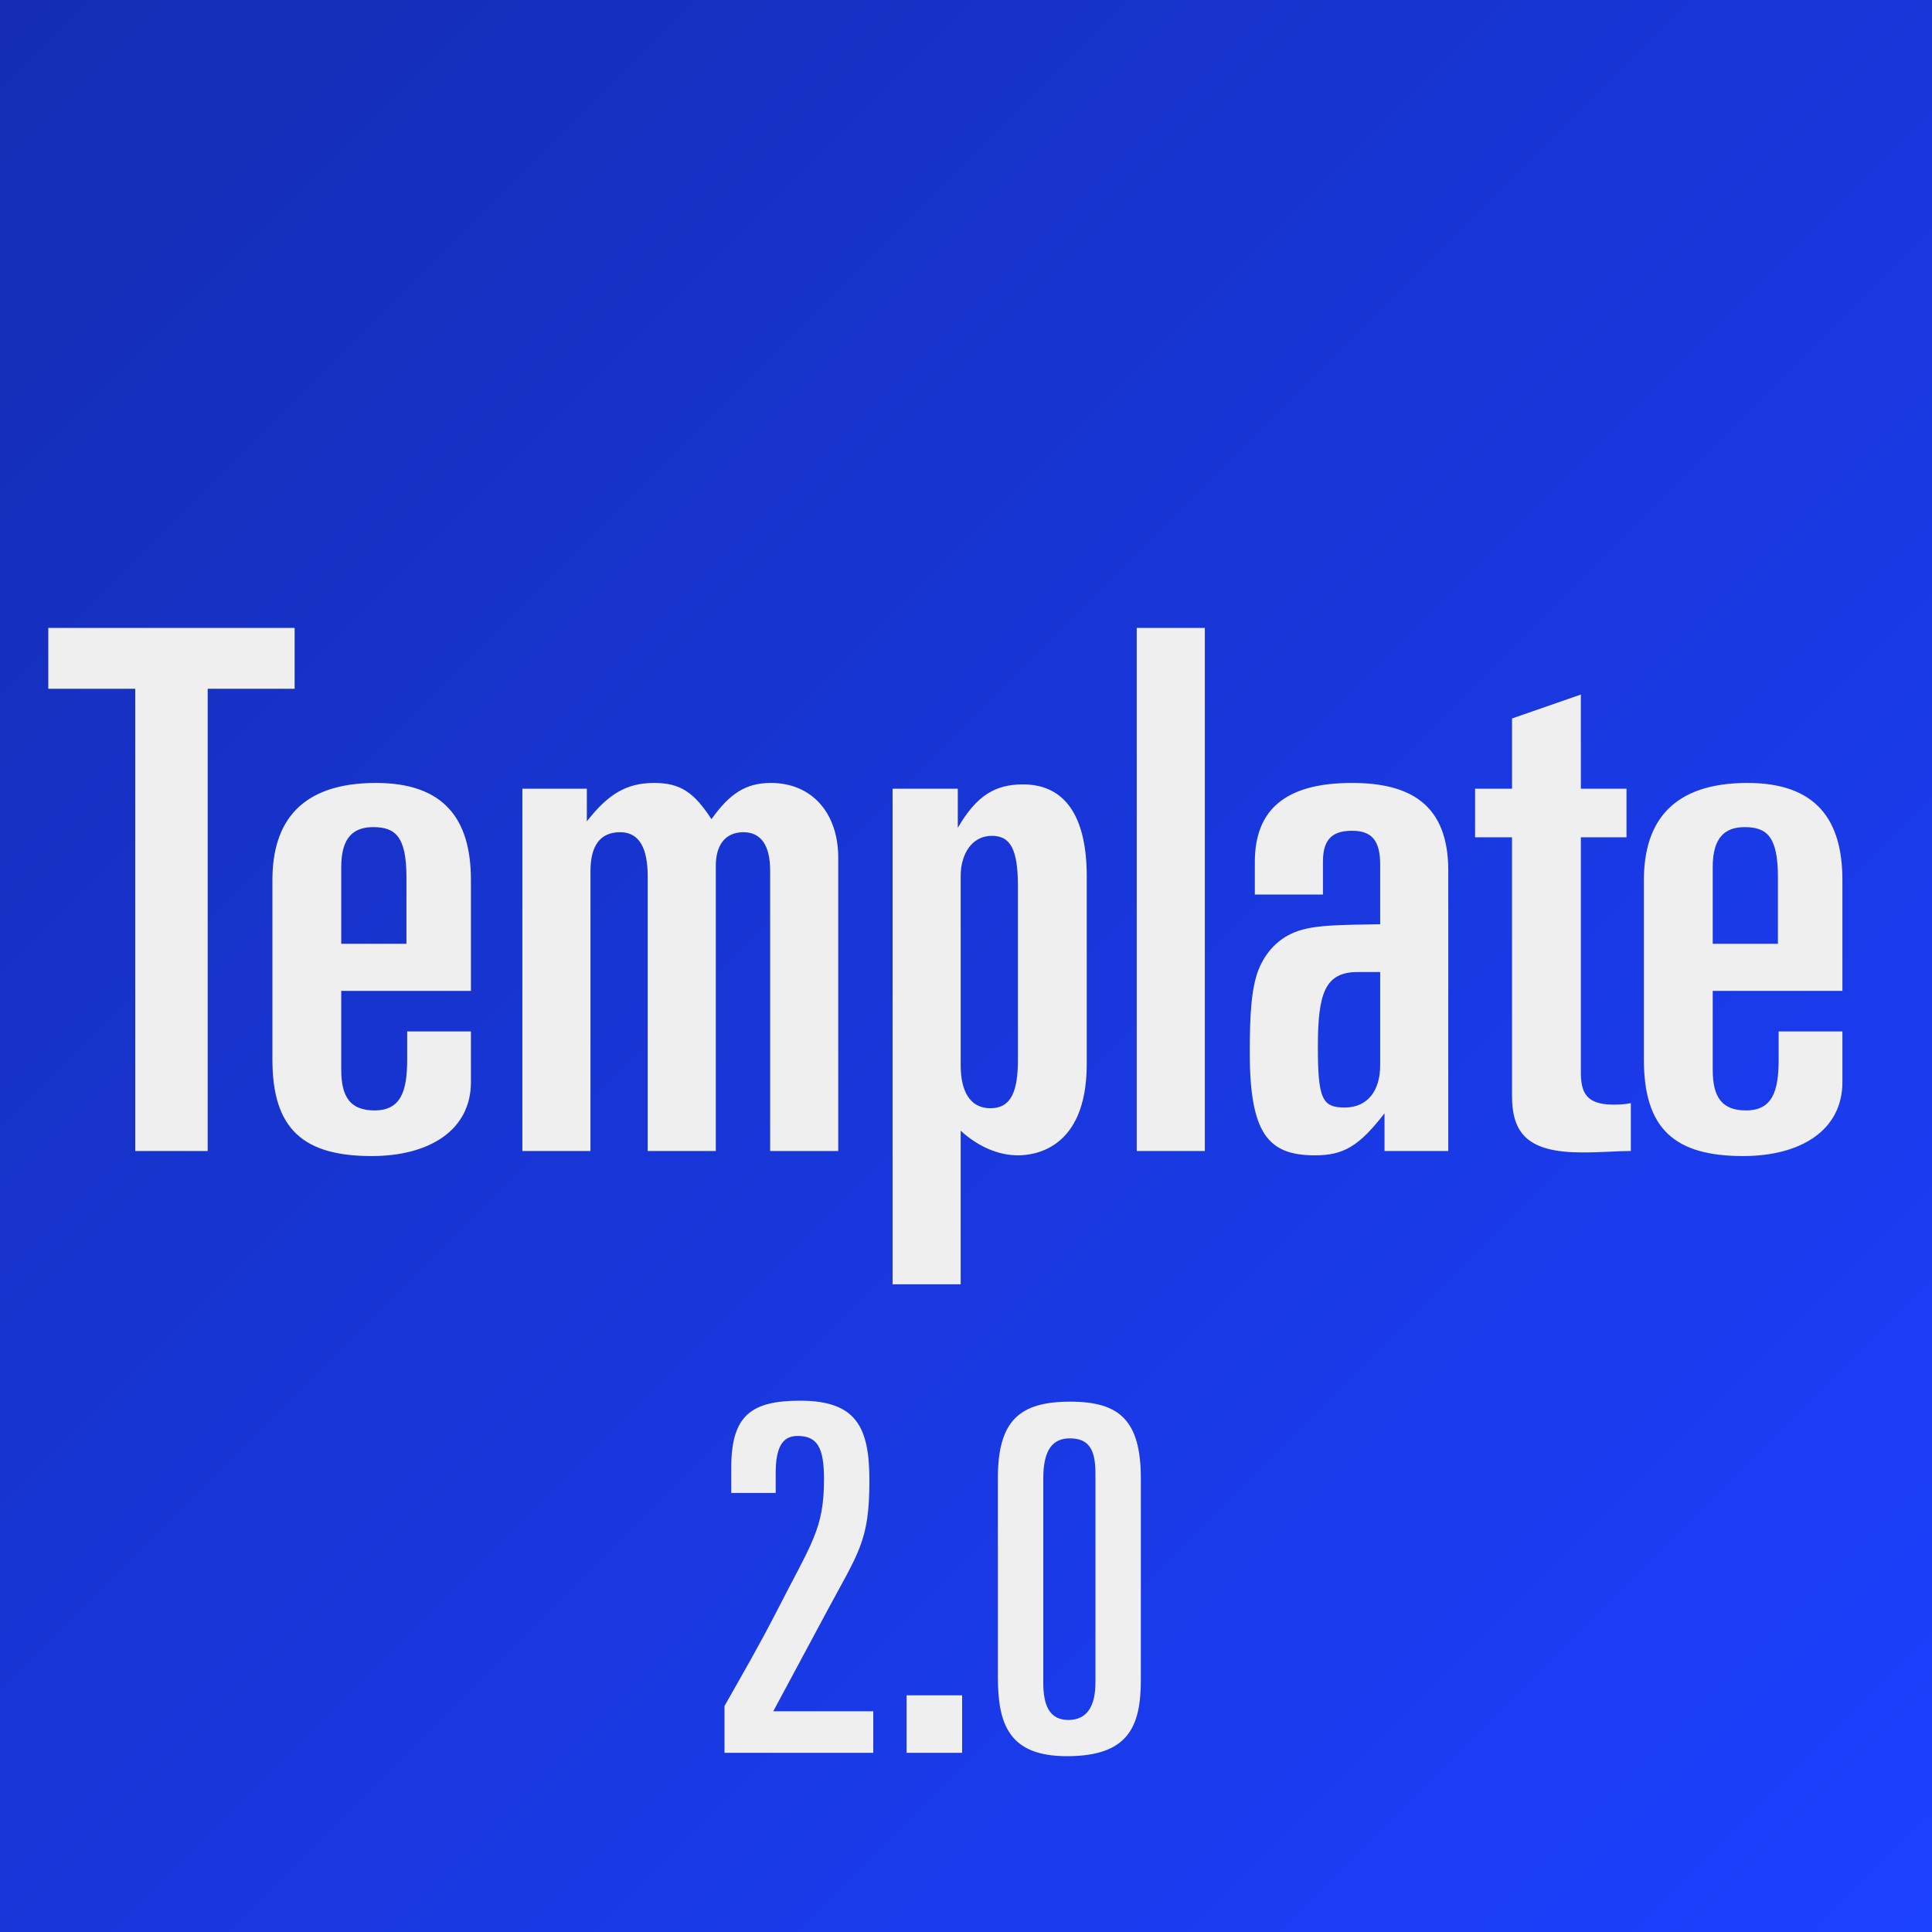
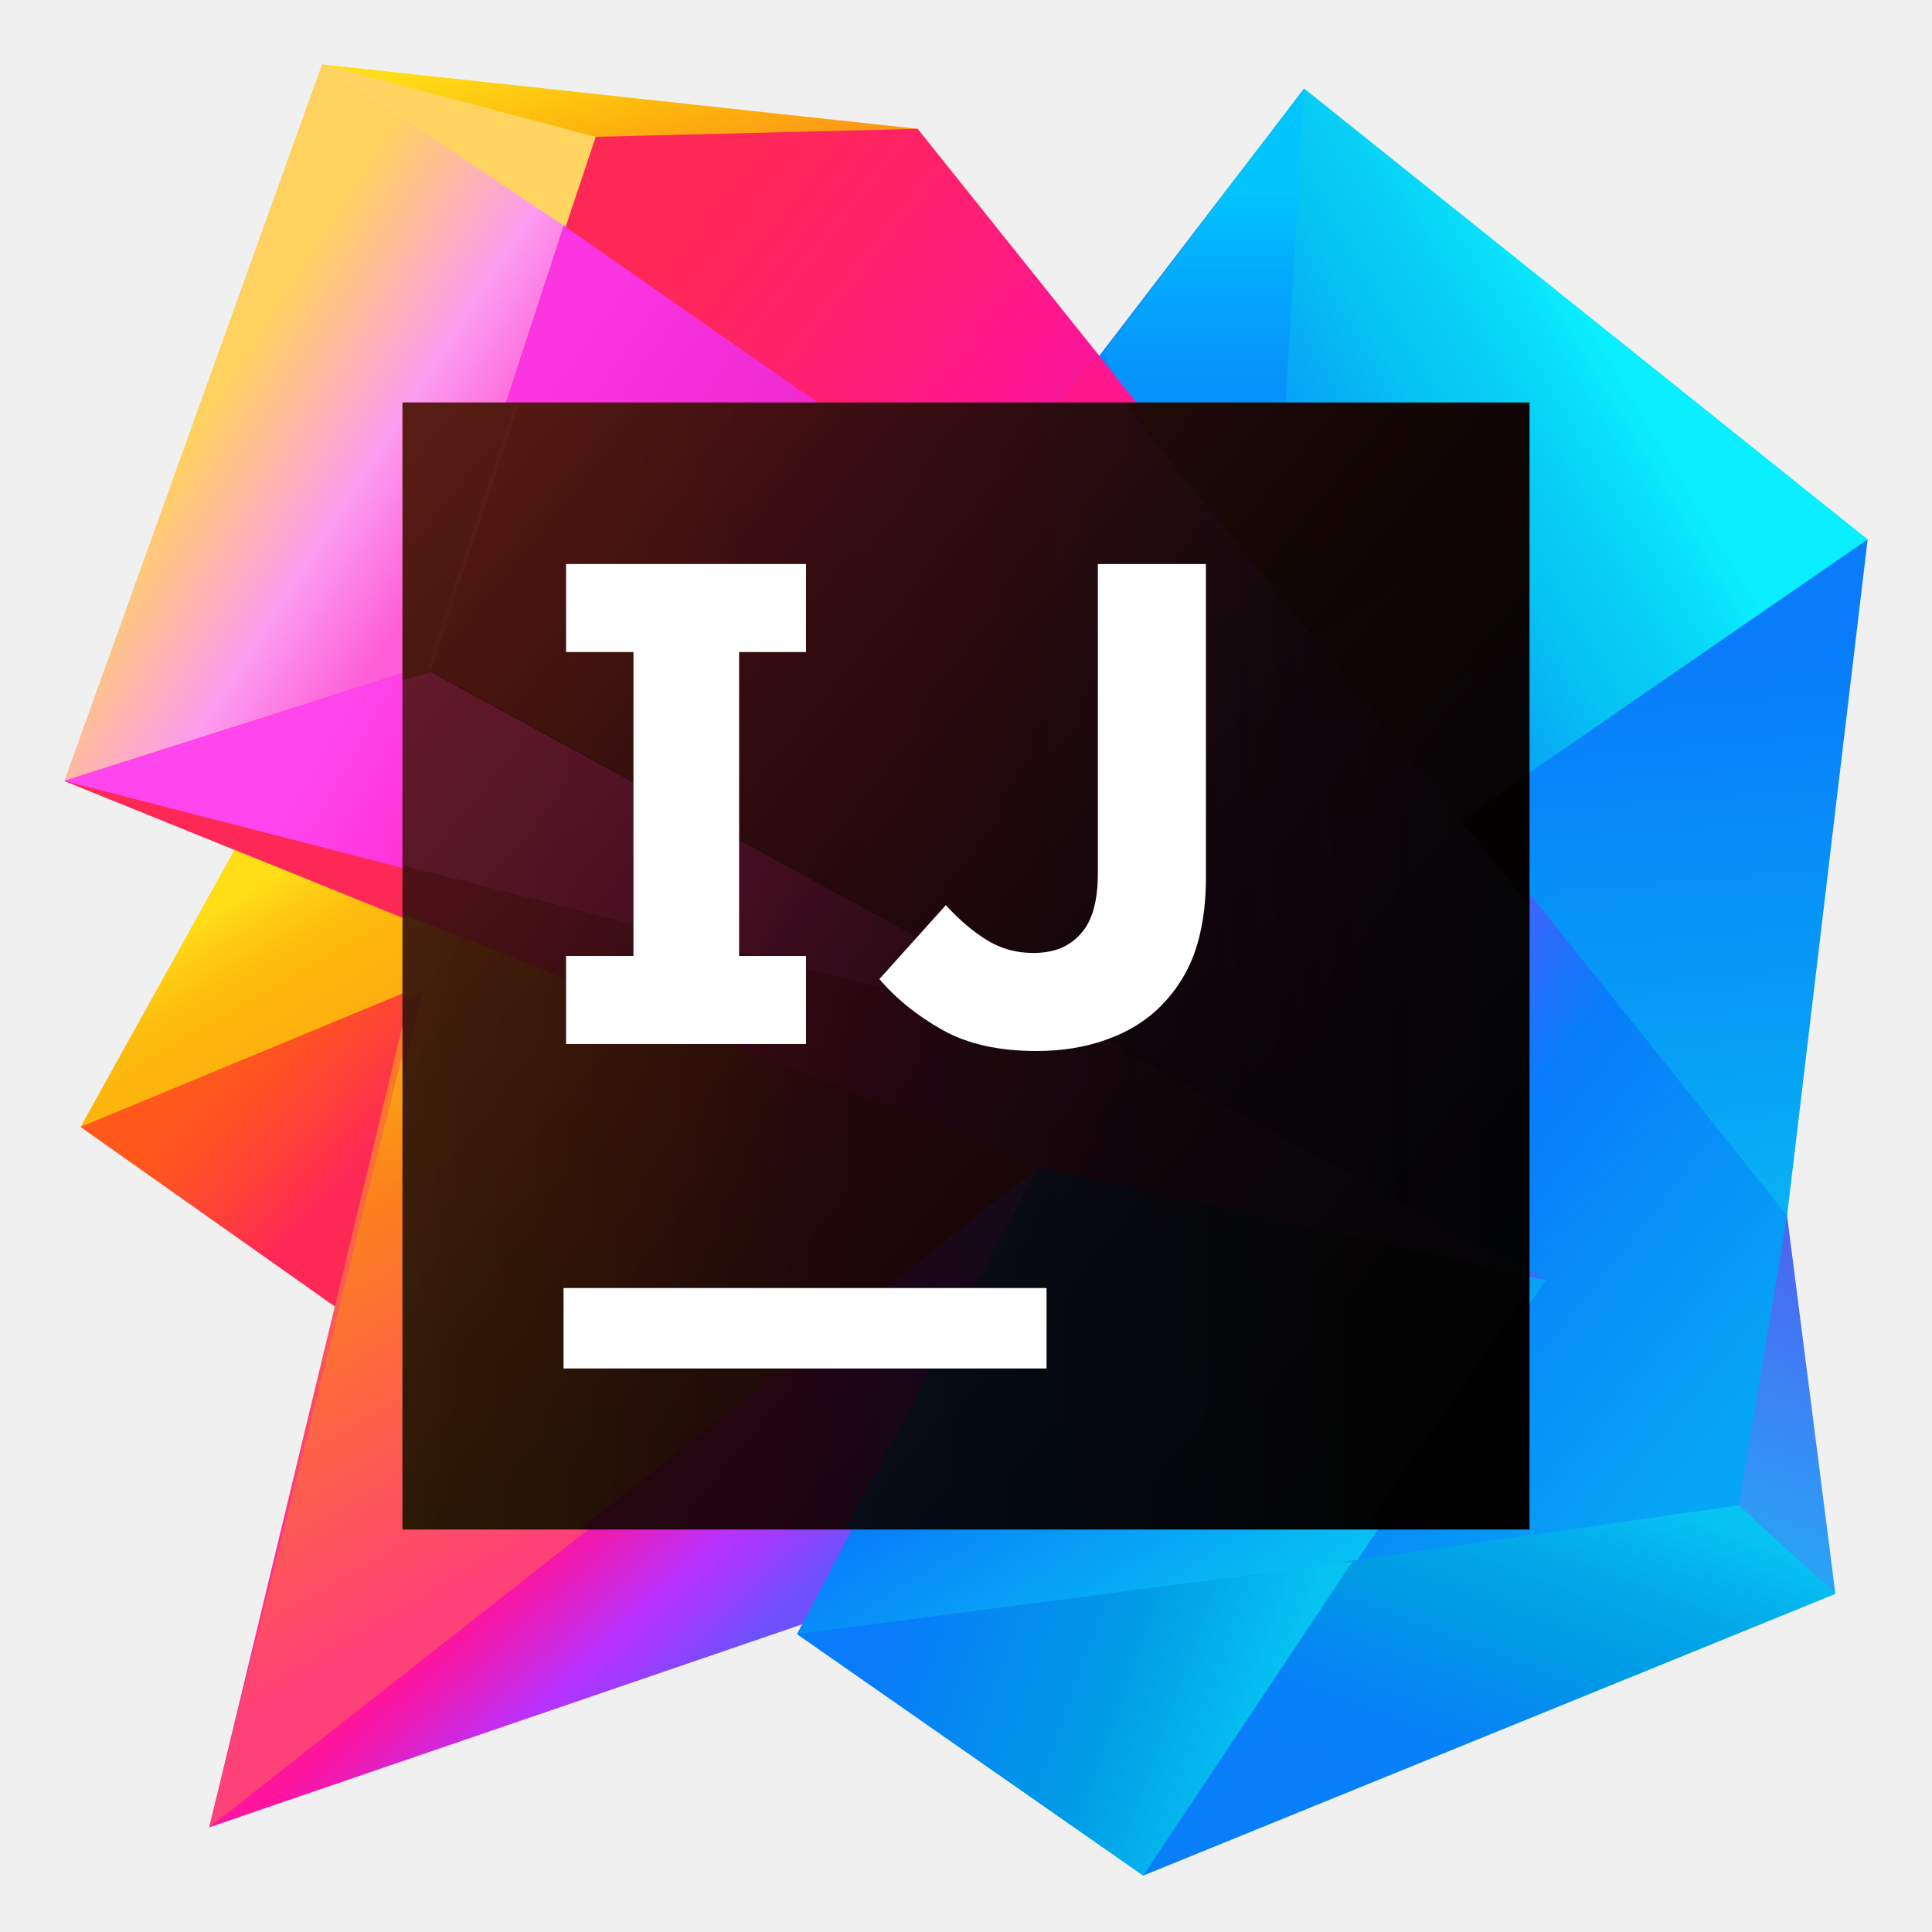
- <svg xmlns="http://www.w3.org/2000/svg" width="144" height="144" viewBox="0 0 144 144">
-   <defs>
-     <linearGradient id="linearGradient-1" x1="0%" x2="99.133%" y1="0%" y2="99.133%">
-       <stop offset="0%" stop-color="#142DB3" />
-       <stop offset="100%" stop-color="#1C40FF" />
-     </linearGradient>
-   </defs>
-   <g id="action" fill="none" fill-rule="evenodd" stroke="none" stroke-width="1">
-     <rect id="Rectangle" width="144" height="144" x="0" y="0" fill="url(#linearGradient-1)" />
-     <g id="actionImage" fill="#EFEFEF" fill-rule="nonzero">
-       <path id="2" d="M59.652,104.4 C56.052,104.4 54.504,105.444 54.504,109.368 L54.504,111.276 L57.816,111.276 L57.816,109.8 C57.816,107.928 58.284,107.028 59.436,107.028 C60.876,107.028 61.416,107.82 61.416,110.232 C61.416,113.976 60.516,114.948 57.816,120.24 C56.52,122.76 55.224,124.992 54,127.152 L54,130.644 L65.088,130.644 L65.088,127.548 L57.636,127.548 L61.596,120.168 C64.008,115.668 64.8,114.876 64.8,110.34 C64.8,106.38 63.828,104.4 59.652,104.4 Z M67.572,126.36 L67.572,130.644 L71.712,130.644 L71.712,126.36 L67.572,126.36 Z M85.032,110.196 C85.032,105.84 83.412,104.472 79.776,104.472 C76.032,104.472 74.376,105.84 74.376,110.16 L74.376,124.992 C74.376,128.52 75.204,130.896 79.524,130.896 C84.096,130.896 85.032,128.7 85.032,125.208 L85.032,110.196 Z M79.74,107.208 C81.072,107.208 81.648,107.928 81.648,109.8 L81.648,125.388 C81.648,127.152 81.036,128.196 79.632,128.196 C78.228,128.196 77.76,127.116 77.76,125.424 L77.76,110.196 C77.76,107.928 78.552,107.208 79.74,107.208 Z" />
-       <path id="Template" d="M28.026,58.356 C33.102,58.356 35.1,61.056 35.1,65.592 L35.1,73.854 L25.434,73.854 L25.434,79.74 C25.434,81.792 26.136,82.764 27.918,82.764 C29.862,82.764 30.348,81.36 30.348,78.984 L30.348,76.878 L35.1,76.878 L35.1,80.658 C35.1,84.222 32.022,86.166 27.702,86.166 C22.626,86.166 20.304,84.168 20.304,78.984 L20.304,65.592 C20.304,61.218 22.464,58.356 28.026,58.356 Z M21.96,46.8 L21.96,51.336 L15.48,51.336 L15.48,85.788 L10.08,85.788 L10.08,51.336 L3.6,51.336 L3.6,46.8 L21.96,46.8 Z M27.81,61.65 C26.406,61.65 25.434,62.352 25.434,64.62 L25.434,70.344 L30.294,70.344 L30.294,65.376 C30.294,62.298 29.43,61.65 27.81,61.65 Z M53.028,61.056 C51.732,59.058 50.706,58.356 48.762,58.356 C46.656,58.356 45.306,59.22 43.74,61.218 L43.74,58.788 L38.934,58.788 L38.934,85.788 L44.01,85.788 L44.01,64.944 C44.01,63.054 44.712,62.028 46.224,62.028 C47.682,62.028 48.276,63.27 48.276,65.322 L48.276,85.788 L53.352,85.788 L53.352,64.512 C53.352,63 54.054,62.028 55.404,62.028 C56.754,62.028 57.402,63.054 57.402,64.89 L57.402,85.788 L62.478,85.788 L62.478,63.918 C62.478,60.624 60.534,58.356 57.456,58.356 C55.566,58.356 54.378,59.166 53.028,61.056 Z M71.388,58.788 L66.528,58.788 L66.528,95.724 L71.604,95.724 L71.604,84.276 C72.9,85.464 74.412,86.112 75.87,86.112 C76.842,86.112 81,85.842 81,79.308 L81,65.322 C81,61.002 79.488,58.464 76.248,58.464 C74.196,58.464 72.792,59.274 71.388,61.704 L71.388,58.788 Z M73.926,62.298 C75.33,62.298 75.87,63.324 75.87,66.078 L75.87,78.984 C75.87,81.306 75.384,82.602 73.818,82.602 C72.252,82.602 71.604,81.252 71.604,79.416 L71.604,65.268 C71.604,63.702 72.414,62.298 73.926,62.298 Z M84.726,46.8 L84.726,85.788 L89.802,85.788 L89.802,46.8 L84.726,46.8 Z M100.764,58.356 C95.742,58.356 93.528,60.408 93.528,64.242 L93.528,66.672 L98.604,66.672 L98.604,64.242 C98.604,62.73 99.144,61.92 100.764,61.92 C102.276,61.92 102.87,62.676 102.87,64.458 L102.87,68.886 C99.9,68.94 98.28,68.94 96.984,69.318 C95.634,69.696 94.446,70.668 93.798,72.288 C93.258,73.692 93.15,75.69 93.15,78.444 C93.15,84.546 94.554,86.112 98.01,86.112 C100.17,86.112 101.304,85.41 103.194,82.98 L103.194,85.788 L107.946,85.788 L107.946,64.89 C107.946,59.976 105.138,58.356 100.764,58.356 Z M98.226,78.012 C98.226,74.016 98.766,72.45 101.196,72.45 L102.87,72.45 L102.87,79.416 C102.87,81.198 102.006,82.548 100.224,82.548 C98.55,82.548 98.226,81.9 98.226,78.012 Z M117.828,51.768 L112.698,53.55 L112.698,58.788 L109.944,58.788 L109.944,62.406 L112.698,62.406 L112.698,81.684 C112.698,84.546 113.94,85.896 117.936,85.896 C119.556,85.896 120.474,85.788 121.554,85.788 L121.554,82.224 C121.014,82.332 120.528,82.332 120.258,82.332 C118.206,82.332 117.828,81.414 117.828,79.902 L117.828,62.406 L121.23,62.406 L121.23,58.788 L117.828,58.788 L117.828,51.768 Z M137.322,73.854 L137.322,65.592 C137.322,61.056 135.324,58.356 130.248,58.356 C124.686,58.356 122.526,61.218 122.526,65.592 L122.526,78.984 C122.526,84.168 124.848,86.166 129.924,86.166 C134.244,86.166 137.322,84.222 137.322,80.658 L137.322,76.878 L132.57,76.878 L132.57,78.984 C132.57,81.36 132.084,82.764 130.14,82.764 C128.358,82.764 127.656,81.792 127.656,79.74 L127.656,73.854 L137.322,73.854 Z M127.656,70.344 L127.656,64.62 C127.656,62.352 128.628,61.65 130.032,61.65 C131.652,61.65 132.516,62.298 132.516,65.376 L132.516,70.344 L127.656,70.344 Z" />
+ <svg xmlns="http://www.w3.org/2000/svg" width="16" height="16" viewBox="0 0 16 16" fill="none">
+   <path d="M15.467 4.467L14.8 10.067L14.4 12.467L9.467 15.533L3.333 10.8L10.8 3L15.467 4.467Z" fill="url(#paint0_linear)" />
+   <path d="M9.467 14.267V14.733H10L10.133 14.467L9.467 14.267Z" fill="url(#paint1_linear)" />
+   <path d="M14 12.2L14.8 10.067L15.2 13.2L14 12.2Z" fill="url(#paint2_linear)" />
+   <path d="M15.467 4.467L6.867 10.4L2.933 11L10.8 0.733L15.467 4.467Z" fill="url(#paint3_linear)" />
+   <path d="M9.133 2.933L10.8 0.733L10.533 5.267L9.133 2.933Z" fill="url(#paint4_linear)" />
+   <path d="M2.933 10.933L0.667 9.333L2.8 7.2L9.267 9.8L2.933 10.933Z" fill="url(#paint5_linear)" />
+   <path d="M6.6 13.467L1.733 15.133L2.933 11.667L8.933 9.4L12.267 11.4L6.6 13.467Z" fill="url(#paint6_linear)" />
+   <path d="M5.2 3.667L2.667 0.533L7.6 1.067L8.133 2.667L5.2 3.667Z" fill="url(#paint7_linear)" />
+   <path d="M14.8 10.067L7.6 1.067L4.933 1.133L3.467 5.467L12.8 10.6L11.2 12.933L14.4 12.467L14.8 10.067Z" fill="url(#paint8_linear)" />
+   <path d="M3.4 5.733L1.733 5.667L2.667 0.533L4.933 1.133L3.4 5.733Z" fill="#FFD460" />
+   <path d="M12.8 10.6L8.6 9.733L0.533 6.467L3.467 5.533L12.8 10.6Z" fill="url(#paint9_linear)" />
+   <path d="M4.667 1.867L3.467 5.533L9.333 8.733H9.467L11.933 6.933L4.667 1.867Z" fill="url(#paint10_linear)" />
+   <path d="M2.667 0.533L0.533 6.467L3.267 5.733L3.467 5.533L4.667 1.867L2.667 0.533Z" fill="url(#paint11_linear)" />
+   <path d="M1.733 15.133L3.533 7.667L8.6 9.733L1.733 15.133Z" fill="url(#paint12_linear)" />
+   <path d="M8.6 9.733L5.8 7.267L2 6.933L0.667 9.333L3.4 8.2H3.467L1.733 15.133L8.6 9.733Z" fill="url(#paint13_linear)" />
+   <path d="M12.8 10.6L10.2 14.467L6.6 13.533L8.6 9.733L12.8 10.6Z" fill="url(#paint14_linear)" />
+   <path d="M12.8 10.6L8.6 9.733L0.533 6.467L3.467 5.533L12.8 10.6Z" fill="url(#paint15_linear)" />
+   <path d="M3.467 5.533L0.533 6.467L9.333 8.733L3.467 5.533Z" fill="url(#paint16_linear)" />
+   <path d="M14.4 12.467L11.133 12.933L9.467 15.533L15.2 13.2L14.4 12.467Z" fill="url(#paint17_linear)" />
+   <path d="M9.467 15.533L11.2 12.933L6.6 13.533L9.467 15.533Z" fill="url(#paint18_linear)" />
+   <path d="M6.067 6.933L9.333 8.733L12.133 6.8L9.067 2.933L6.067 6.933Z" fill="url(#paint19_linear)" />
+   <path d="M11.933 6.933L8.067 4.267L6.067 6.933L9.333 8.733L11.8 7.067L11.933 6.933Z" fill="url(#paint20_linear)" />
+   <path d="M12.667 3.333H3.333V12.667H12.667V3.333Z" fill="url(#paint21_linear)" />
+   <g opacity="0.3">
+     <g opacity="0.3">
+       <path opacity="0.3" d="M12.5 12.667L12.667 12.633V10.667L11.3 12.667H12.5Z" fill="#231F20" />
+       <path opacity="0.3" d="M9.3 3.333H4.267L3.533 5.533L12.267 10.3L3.567 5.567L3.333 5.633V7.567L8.6 9.667L12.667 10.567V10.533V7.5L9.3 3.333Z" fill="url(#paint22_linear)" />
+       <path opacity="0.3" d="M4.267 3.333L3.533 5.533L12.667 10.533V7.5L9.3 3.333H4.267Z" fill="url(#paint23_linear)" />
+       <path opacity="0.3" d="M3.333 3.333V5.767L3.567 5.567L4.3 3.333H3.333Z" fill="#F9ED32" />
+     </g>
+     <path opacity="0.3" d="M3.333 5.633V7.567L8.6 9.667L12.667 10.567V10.533L3.567 5.567L3.333 5.633Z" fill="url(#paint24_linear)" />
+     <path opacity="0.3" d="M3.333 7.167L9.333 8.7L3.567 5.567L3.333 5.633V7.167Z" fill="url(#paint25_linear)" />
+     <path opacity="0.3" d="M7 12.667L8.6 9.667L4.8 12.667H7Z" fill="url(#paint26_linear)" />
+     <path opacity="0.3" d="M3.333 8.933L3.5 8.2L3.467 8.233L3.333 8.3V8.933Z" fill="#F7941D" />
+     <path opacity="0.3" d="M3.333 8.3L3.467 8.233L3.5 8.2L3.333 8.933V12.667H4.8L8.6 9.667L3.333 7.567V8.3Z" fill="url(#paint27_linear)" />
+     <path opacity="0.3" d="M7 12.667H11.3L12.667 10.667V10.567L8.6 9.667L7 12.667Z" fill="url(#paint28_linear)" />
+     <g opacity="0.3">
+       <path opacity="0.3" d="M12.1 6.8L12.667 6.4V3.333H9.3L12.1 6.8Z" fill="url(#paint29_linear)" />
    </g>
  </g>
+   <path d="M8.667 10.667H4.667V11.333H8.667V10.667Z" fill="white" />
+   <path d="M6.675 5.4V4.671H4.688V5.4H5.246V7.917H4.688V8.646H6.675V7.917H6.121V5.4H6.675Z" fill="white" />
+   <path d="M8.583 8.704C8.271 8.704 8.012 8.646 7.804 8.529C7.596 8.412 7.421 8.271 7.283 8.108L7.833 7.496C7.946 7.621 8.062 7.717 8.175 7.787C8.292 7.858 8.417 7.892 8.558 7.892C8.725 7.892 8.854 7.842 8.95 7.733C9.046 7.629 9.092 7.462 9.092 7.229V4.671H9.987V7.271C9.987 7.508 9.954 7.717 9.892 7.892C9.829 8.067 9.733 8.212 9.612 8.333C9.492 8.454 9.342 8.546 9.167 8.608C8.996 8.671 8.8 8.704 8.583 8.704Z" fill="white" />
+   <defs>
+     <linearGradient id="paint0_linear" x1="9.203" y1="4.998" x2="9.837" y2="12.907" gradientUnits="userSpaceOnUse">
+       <stop offset="0.1" stop-color="#087CFA" />
+       <stop offset="0.46" stop-color="#079AF6" />
+       <stop offset="0.845" stop-color="#07C3F2" />
+     </linearGradient>
+     <linearGradient id="paint1_linear" x1="9.825" y1="14.59" x2="9.949" y2="14.77" gradientUnits="userSpaceOnUse">
+       <stop offset="0.286" stop-color="#087CFA" />
+       <stop offset="1" stop-color="#079AF6" />
+     </linearGradient>
+     <linearGradient id="paint2_linear" x1="14.36" y1="13.508" x2="15.755" y2="9.304" gradientUnits="userSpaceOnUse">
+       <stop offset="0.118" stop-color="#27A6F6" />
+       <stop offset="0.242" stop-color="#2F99F5" />
+       <stop offset="0.92" stop-color="#5753F2" />
+     </linearGradient>
+     <linearGradient id="paint3_linear" x1="15.795" y1="1.356" x2="7.074" y2="6.629" gradientUnits="userSpaceOnUse">
+       <stop offset="0.286" stop-color="#0AEFFF" />
+       <stop offset="0.329" stop-color="#09DEFA" />
+       <stop offset="0.397" stop-color="#07CAF4" />
+       <stop offset="0.442" stop-color="#07C3F2" />
+       <stop offset="0.501" stop-color="#07ACF5" />
+       <stop offset="0.575" stop-color="#0897F7" />
+       <stop offset="0.657" stop-color="#0888F9" />
+       <stop offset="0.753" stop-color="#087FFA" />
+       <stop offset="0.898" stop-color="#087CFA" />
+     </linearGradient>
+     <linearGradient id="paint4_linear" x1="9.96" y1="0.392" x2="9.96" y2="6.176" gradientUnits="userSpaceOnUse">
+       <stop offset="0.207" stop-color="#02C5FE" />
+       <stop offset="0.317" stop-color="#04ACFD" />
+       <stop offset="0.444" stop-color="#0697FB" />
+       <stop offset="0.585" stop-color="#0788FB" />
+       <stop offset="0.75" stop-color="#087FFA" />
+       <stop offset="1" stop-color="#087CFA" />
+     </linearGradient>
+     <linearGradient id="paint5_linear" x1="2.919" y1="7.669" x2="4.213" y2="8.88" gradientUnits="userSpaceOnUse">
+       <stop stop-color="#FF581C" />
+       <stop offset="0.192" stop-color="#FF5124" />
+       <stop offset="0.495" stop-color="#FE3F3B" />
+       <stop offset="0.785" stop-color="#FE2857" />
+     </linearGradient>
+     <linearGradient id="paint6_linear" x1="4.595" y1="10.713" x2="6.775" y2="13.061" gradientUnits="userSpaceOnUse">
+       <stop offset="0.457" stop-color="#FF149D" />
+       <stop offset="0.536" stop-color="#EF1AB2" />
+       <stop offset="0.698" stop-color="#C82BE9" />
+       <stop offset="0.757" stop-color="#B831FF" />
+       <stop offset="0.839" stop-color="#A33AFE" />
+       <stop offset="1" stop-color="#6E51FD" />
+     </linearGradient>
+     <linearGradient id="paint7_linear" x1="5.067" y1="0.114" x2="5.762" y2="3.153" gradientUnits="userSpaceOnUse">
+       <stop offset="0.028" stop-color="#FFDE17" />
+       <stop offset="0.276" stop-color="#FDB60D" />
+       <stop offset="0.594" stop-color="#FC801D" />
+       <stop offset="0.653" stop-color="#FC7A25" />
+       <stop offset="0.747" stop-color="#FD6A3C" />
+       <stop offset="0.863" stop-color="#FE4F61" />
+       <stop offset="0.976" stop-color="#FF318C" />
+     </linearGradient>
+     <linearGradient id="paint8_linear" x1="4.567" y1="3.167" x2="15.052" y2="11.49" gradientUnits="userSpaceOnUse">
+       <stop stop-color="#FE2857" />
+       <stop offset="0.056" stop-color="#FE255F" />
+       <stop offset="0.144" stop-color="#FF1F76" />
+       <stop offset="0.228" stop-color="#FF1692" />
+       <stop offset="0.289" stop-color="#F11BA7" />
+       <stop offset="0.414" stop-color="#CD29DE" />
+       <stop offset="0.483" stop-color="#B831FF" />
+       <stop offset="0.581" stop-color="#7A4CFD" />
+       <stop offset="0.748" stop-color="#087CFA" />
+       <stop offset="0.975" stop-color="#07A5F5" />
+     </linearGradient>
+     <linearGradient id="paint9_linear" x1="1.652" y1="5.801" x2="12.048" y2="11.21" gradientUnits="userSpaceOnUse">
+       <stop offset="0.246" stop-color="#FE2857" />
+       <stop offset="0.292" stop-color="#FE265F" />
+       <stop offset="0.364" stop-color="#FE1F76" />
+       <stop offset="0.453" stop-color="#FF159B" />
+       <stop offset="0.457" stop-color="#FF149D" />
+       <stop offset="0.536" stop-color="#EF1AB2" />
+       <stop offset="0.698" stop-color="#C82BE9" />
+       <stop offset="0.757" stop-color="#B831FF" />
+       <stop offset="0.811" stop-color="#A33AFE" />
+       <stop offset="0.921" stop-color="#6C52FD" />
+       <stop offset="1" stop-color="#4164FC" />
+     </linearGradient>
+     <linearGradient id="paint10_linear" x1="3.938" y1="3.559" x2="9.808" y2="7.751" gradientUnits="userSpaceOnUse">
+       <stop offset="0.008" stop-color="#FC35E3" />
+       <stop offset="0.216" stop-color="#F12CD5" />
+       <stop offset="0.41" stop-color="#EB27CD" />
+       <stop offset="0.498" stop-color="#DE2ADA" />
+       <stop offset="0.778" stop-color="#B831FF" />
+       <stop offset="1" stop-color="#6D51FD" />
+     </linearGradient>
+     <linearGradient id="paint11_linear" x1="1.552" y1="3.449" x2="3.578" y2="4.749" gradientUnits="userSpaceOnUse">
+       <stop offset="0.043" stop-color="#FFD25F" />
+       <stop offset="0.289" stop-color="#FEBC9B" />
+       <stop offset="0.617" stop-color="#FC9CF0" />
+       <stop offset="1" stop-color="#FD5ED7" />
+     </linearGradient>
+     <linearGradient id="paint12_linear" x1="-0.109" y1="7.262" x2="9.273" y2="16.444" gradientUnits="userSpaceOnUse">
+       <stop offset="0.023" stop-color="#FC801D" />
+       <stop offset="0.247" stop-color="#FC7E20" />
+       <stop offset="0.276" stop-color="#FC772A" />
+       <stop offset="0.325" stop-color="#FD6444" />
+       <stop offset="0.388" stop-color="#FE466E" />
+       <stop offset="0.427" stop-color="#FF318C" />
+       <stop offset="0.492" stop-color="#EA3896" />
+       <stop offset="0.628" stop-color="#B248AE" />
+       <stop offset="0.819" stop-color="#5A63D6" />
+       <stop offset="0.986" stop-color="#087CFA" />
+     </linearGradient>
+     <linearGradient id="paint13_linear" x1="2.191" y1="7.287" x2="5.152" y2="12.404" gradientUnits="userSpaceOnUse">
+       <stop offset="0.004" stop-color="#FFDE17" />
+       <stop offset="0.053" stop-color="#FECB12" />
+       <stop offset="0.109" stop-color="#FDBB0E" />
+       <stop offset="0.154" stop-color="#FDB60D" />
+       <stop offset="0.235" stop-color="#FDAE0F" />
+       <stop offset="0.357" stop-color="#FC9A15" />
+       <stop offset="0.472" stop-color="#FC801D" />
+       <stop offset="1" stop-color="#FE4176" />
+     </linearGradient>
+     <linearGradient id="paint14_linear" x1="8.358" y1="9.925" x2="11.095" y2="14.286" gradientUnits="userSpaceOnUse">
+       <stop offset="0.021" stop-color="#B149AF" />
+       <stop offset="0.083" stop-color="#9153BD" />
+       <stop offset="0.219" stop-color="#3F6BE2" />
+       <stop offset="0.304" stop-color="#087CFA" />
+       <stop offset="0.794" stop-color="#07C3F2" />
+     </linearGradient>
+     <linearGradient id="paint15_linear" x1="1.652" y1="5.801" x2="12.048" y2="11.21" gradientUnits="userSpaceOnUse">
+       <stop offset="0.246" stop-color="#FE2857" />
+       <stop offset="0.292" stop-color="#FE265F" />
+       <stop offset="0.364" stop-color="#FE1F76" />
+       <stop offset="0.453" stop-color="#FF159B" />
+       <stop offset="0.457" stop-color="#FF149D" />
+       <stop offset="0.536" stop-color="#EF1AB2" />
+       <stop offset="0.698" stop-color="#C82BE9" />
+       <stop offset="0.757" stop-color="#B831FF" />
+       <stop offset="0.811" stop-color="#A33AFE" />
+       <stop offset="0.921" stop-color="#6C52FD" />
+       <stop offset="1" stop-color="#4164FC" />
+     </linearGradient>
+     <linearGradient id="paint16_linear" x1="2.605" y1="6.291" x2="7.401" y2="8.958" gradientUnits="userSpaceOnUse">
+       <stop offset="0.006" stop-color="#FF45ED" />
+       <stop offset="0.177" stop-color="#FF35D8" />
+       <stop offset="0.335" stop-color="#FF24C0" />
+       <stop offset="0.735" stop-color="#EA23CA" />
+       <stop offset="1" stop-color="#D923D1" />
+     </linearGradient>
+     <linearGradient id="paint17_linear" x1="13.495" y1="11.339" x2="11.924" y2="15.418" gradientUnits="userSpaceOnUse">
+       <stop offset="0.216" stop-color="#07C3F2" />
+       <stop offset="0.324" stop-color="#04B1EC" />
+       <stop offset="0.458" stop-color="#01A1E7" />
+       <stop offset="0.561" stop-color="#009BE5" />
+       <stop offset="0.575" stop-color="#0198E7" />
+       <stop offset="0.678" stop-color="#058AF1" />
+       <stop offset="0.799" stop-color="#0781F7" />
+       <stop offset="0.983" stop-color="#087EF9" />
+     </linearGradient>
+     <linearGradient id="paint18_linear" x1="6.927" y1="13.017" x2="10.524" y2="14.303" gradientUnits="userSpaceOnUse">
+       <stop offset="0.153" stop-color="#087CFA" />
+       <stop offset="0.634" stop-color="#009AE5" />
+       <stop offset="1" stop-color="#07C3F2" />
+     </linearGradient>
+     <linearGradient id="paint19_linear" x1="9.832" y1="3.545" x2="8.714" y2="8.692" gradientUnits="userSpaceOnUse">
+       <stop stop-color="#FF188D" />
+       <stop offset="0.319" stop-color="#D82EC8" />
+       <stop offset="0.441" stop-color="#CC30CC" />
+       <stop offset="0.663" stop-color="#AC35D7" />
+       <stop offset="0.898" stop-color="#833CE5" />
+     </linearGradient>
+     <linearGradient id="paint20_linear" x1="7.443" y1="4.759" x2="9.623" y2="7.833" gradientUnits="userSpaceOnUse">
+       <stop stop-color="#FF188D" />
+       <stop offset="0.319" stop-color="#D82EC8" />
+       <stop offset="0.441" stop-color="#CC30CC" />
+       <stop offset="0.663" stop-color="#AC35D7" />
+       <stop offset="0.898" stop-color="#833CE5" />
+     </linearGradient>
+     <linearGradient id="paint21_linear" x1="3.189" y1="4.078" x2="12.744" y2="11.867" gradientUnits="userSpaceOnUse">
+       <stop stop-color="#521713" />
+       <stop offset="0.08" stop-color="#451310" />
+       <stop offset="0.299" stop-color="#270B09" />
+       <stop offset="0.514" stop-color="#110504" />
+       <stop offset="0.722" stop-color="#040101" />
+       <stop offset="0.914" />
+     </linearGradient>
+     <linearGradient id="paint22_linear" x1="3.333" y1="6.944" x2="12.667" y2="6.944" gradientUnits="userSpaceOnUse">
+       <stop offset="0.246" stop-color="#FE2857" />
+       <stop offset="0.292" stop-color="#FE265F" />
+       <stop offset="0.364" stop-color="#FE1F76" />
+       <stop offset="0.453" stop-color="#FF159B" />
+       <stop offset="0.457" stop-color="#FF149D" />
+       <stop offset="0.536" stop-color="#EF1AB2" />
+       <stop offset="0.698" stop-color="#C82BE9" />
+       <stop offset="0.757" stop-color="#B831FF" />
+       <stop offset="0.811" stop-color="#A33AFE" />
+       <stop offset="0.921" stop-color="#6C52FD" />
+       <stop offset="1" stop-color="#4164FC" />
+     </linearGradient>
+     <linearGradient id="paint23_linear" x1="3.524" y1="6.934" x2="12.667" y2="6.934" gradientUnits="userSpaceOnUse">
+       <stop offset="0.112" stop-color="#F7941D" />
+       <stop offset="0.137" stop-color="#F88C25" />
+       <stop offset="0.178" stop-color="#F9753A" />
+       <stop offset="0.228" stop-color="#FB505D" />
+       <stop offset="0.286" stop-color="#FF1C8C" />
+       <stop offset="0.293" stop-color="#FF1692" />
+       <stop offset="0.403" stop-color="#EA1A93" />
+       <stop offset="0.468" stop-color="#DB1D93" />
+       <stop offset="0.554" stop-color="#9F2895" />
+       <stop offset="0.723" stop-color="#21409A" />
+       <stop offset="0.867" stop-color="#222F5C" />
+       <stop offset="1" stop-color="#231F20" />
+     </linearGradient>
+     <linearGradient id="paint24_linear" x1="3.333" y1="8.056" x2="12.667" y2="8.056" gradientUnits="userSpaceOnUse">
+       <stop offset="0.088" stop-color="#FE2857" />
+       <stop offset="0.128" stop-color="#FE265F" />
+       <stop offset="0.192" stop-color="#FE1F76" />
+       <stop offset="0.272" stop-color="#FF159B" />
+       <stop offset="0.275" stop-color="#FF149D" />
+       <stop offset="0.417" stop-color="#B21871" />
+       <stop offset="0.543" stop-color="#741B4E" />
+       <stop offset="0.649" stop-color="#481D35" />
+       <stop offset="0.731" stop-color="#2D1E26" />
+       <stop offset="0.779" stop-color="#231F20" />
+     </linearGradient>
+     <linearGradient id="paint25_linear" x1="4.237" y1="6.772" x2="7.892" y2="8.805" gradientUnits="userSpaceOnUse">
+       <stop offset="0.006" stop-color="#FF45ED" />
+       <stop offset="0.177" stop-color="#FF35D8" />
+       <stop offset="0.335" stop-color="#FF24C0" />
+       <stop offset="0.451" stop-color="#EA24B0" />
+       <stop offset="0.692" stop-color="#B22388" />
+       <stop offset="1" stop-color="#63214F" />
+     </linearGradient>
+     <linearGradient id="paint26_linear" x1="4.799" y1="11.173" x2="8.602" y2="11.173" gradientUnits="userSpaceOnUse">
+       <stop offset="0.457" stop-color="#FF149D" />
+       <stop offset="0.536" stop-color="#EF1AB2" />
+       <stop offset="0.698" stop-color="#C82BE9" />
+       <stop offset="0.757" stop-color="#B831FF" />
+       <stop offset="0.839" stop-color="#A33AFE" />
+       <stop offset="1" stop-color="#6E51FD" />
+     </linearGradient>
+     <linearGradient id="paint27_linear" x1="3.333" y1="10.113" x2="8.602" y2="10.113" gradientUnits="userSpaceOnUse">
+       <stop offset="0.004" stop-color="#FFDE17" />
+       <stop offset="0.039" stop-color="#FECB12" />
+       <stop offset="0.079" stop-color="#FDBB0E" />
+       <stop offset="0.111" stop-color="#FDB60D" />
+       <stop offset="0.167" stop-color="#FDAE0F" />
+       <stop offset="0.252" stop-color="#FC9A15" />
+       <stop offset="0.332" stop-color="#FC801D" />
+       <stop offset="0.737" stop-color="#BE1E2D" />
+     </linearGradient>
+     <linearGradient id="paint28_linear" x1="7.01" y1="11.173" x2="12.667" y2="11.173" gradientUnits="userSpaceOnUse">
+       <stop stop-color="#087CFA" />
+       <stop offset="0.794" stop-color="#231F20" />
+     </linearGradient>
+     <linearGradient id="paint29_linear" x1="16.475" y1="12.219" x2="10.528" y2="2.587" gradientUnits="userSpaceOnUse">
+       <stop offset="0.349" stop-color="#3595F3" />
+       <stop offset="0.402" stop-color="#3490EB" />
+       <stop offset="0.486" stop-color="#3284D4" />
+       <stop offset="0.592" stop-color="#2F6FAE" />
+       <stop offset="0.714" stop-color="#2B527B" />
+       <stop offset="0.848" stop-color="#252D39" />
+       <stop offset="0.895" stop-color="#231F20" />
+     </linearGradient>
+   </defs>
</svg>
